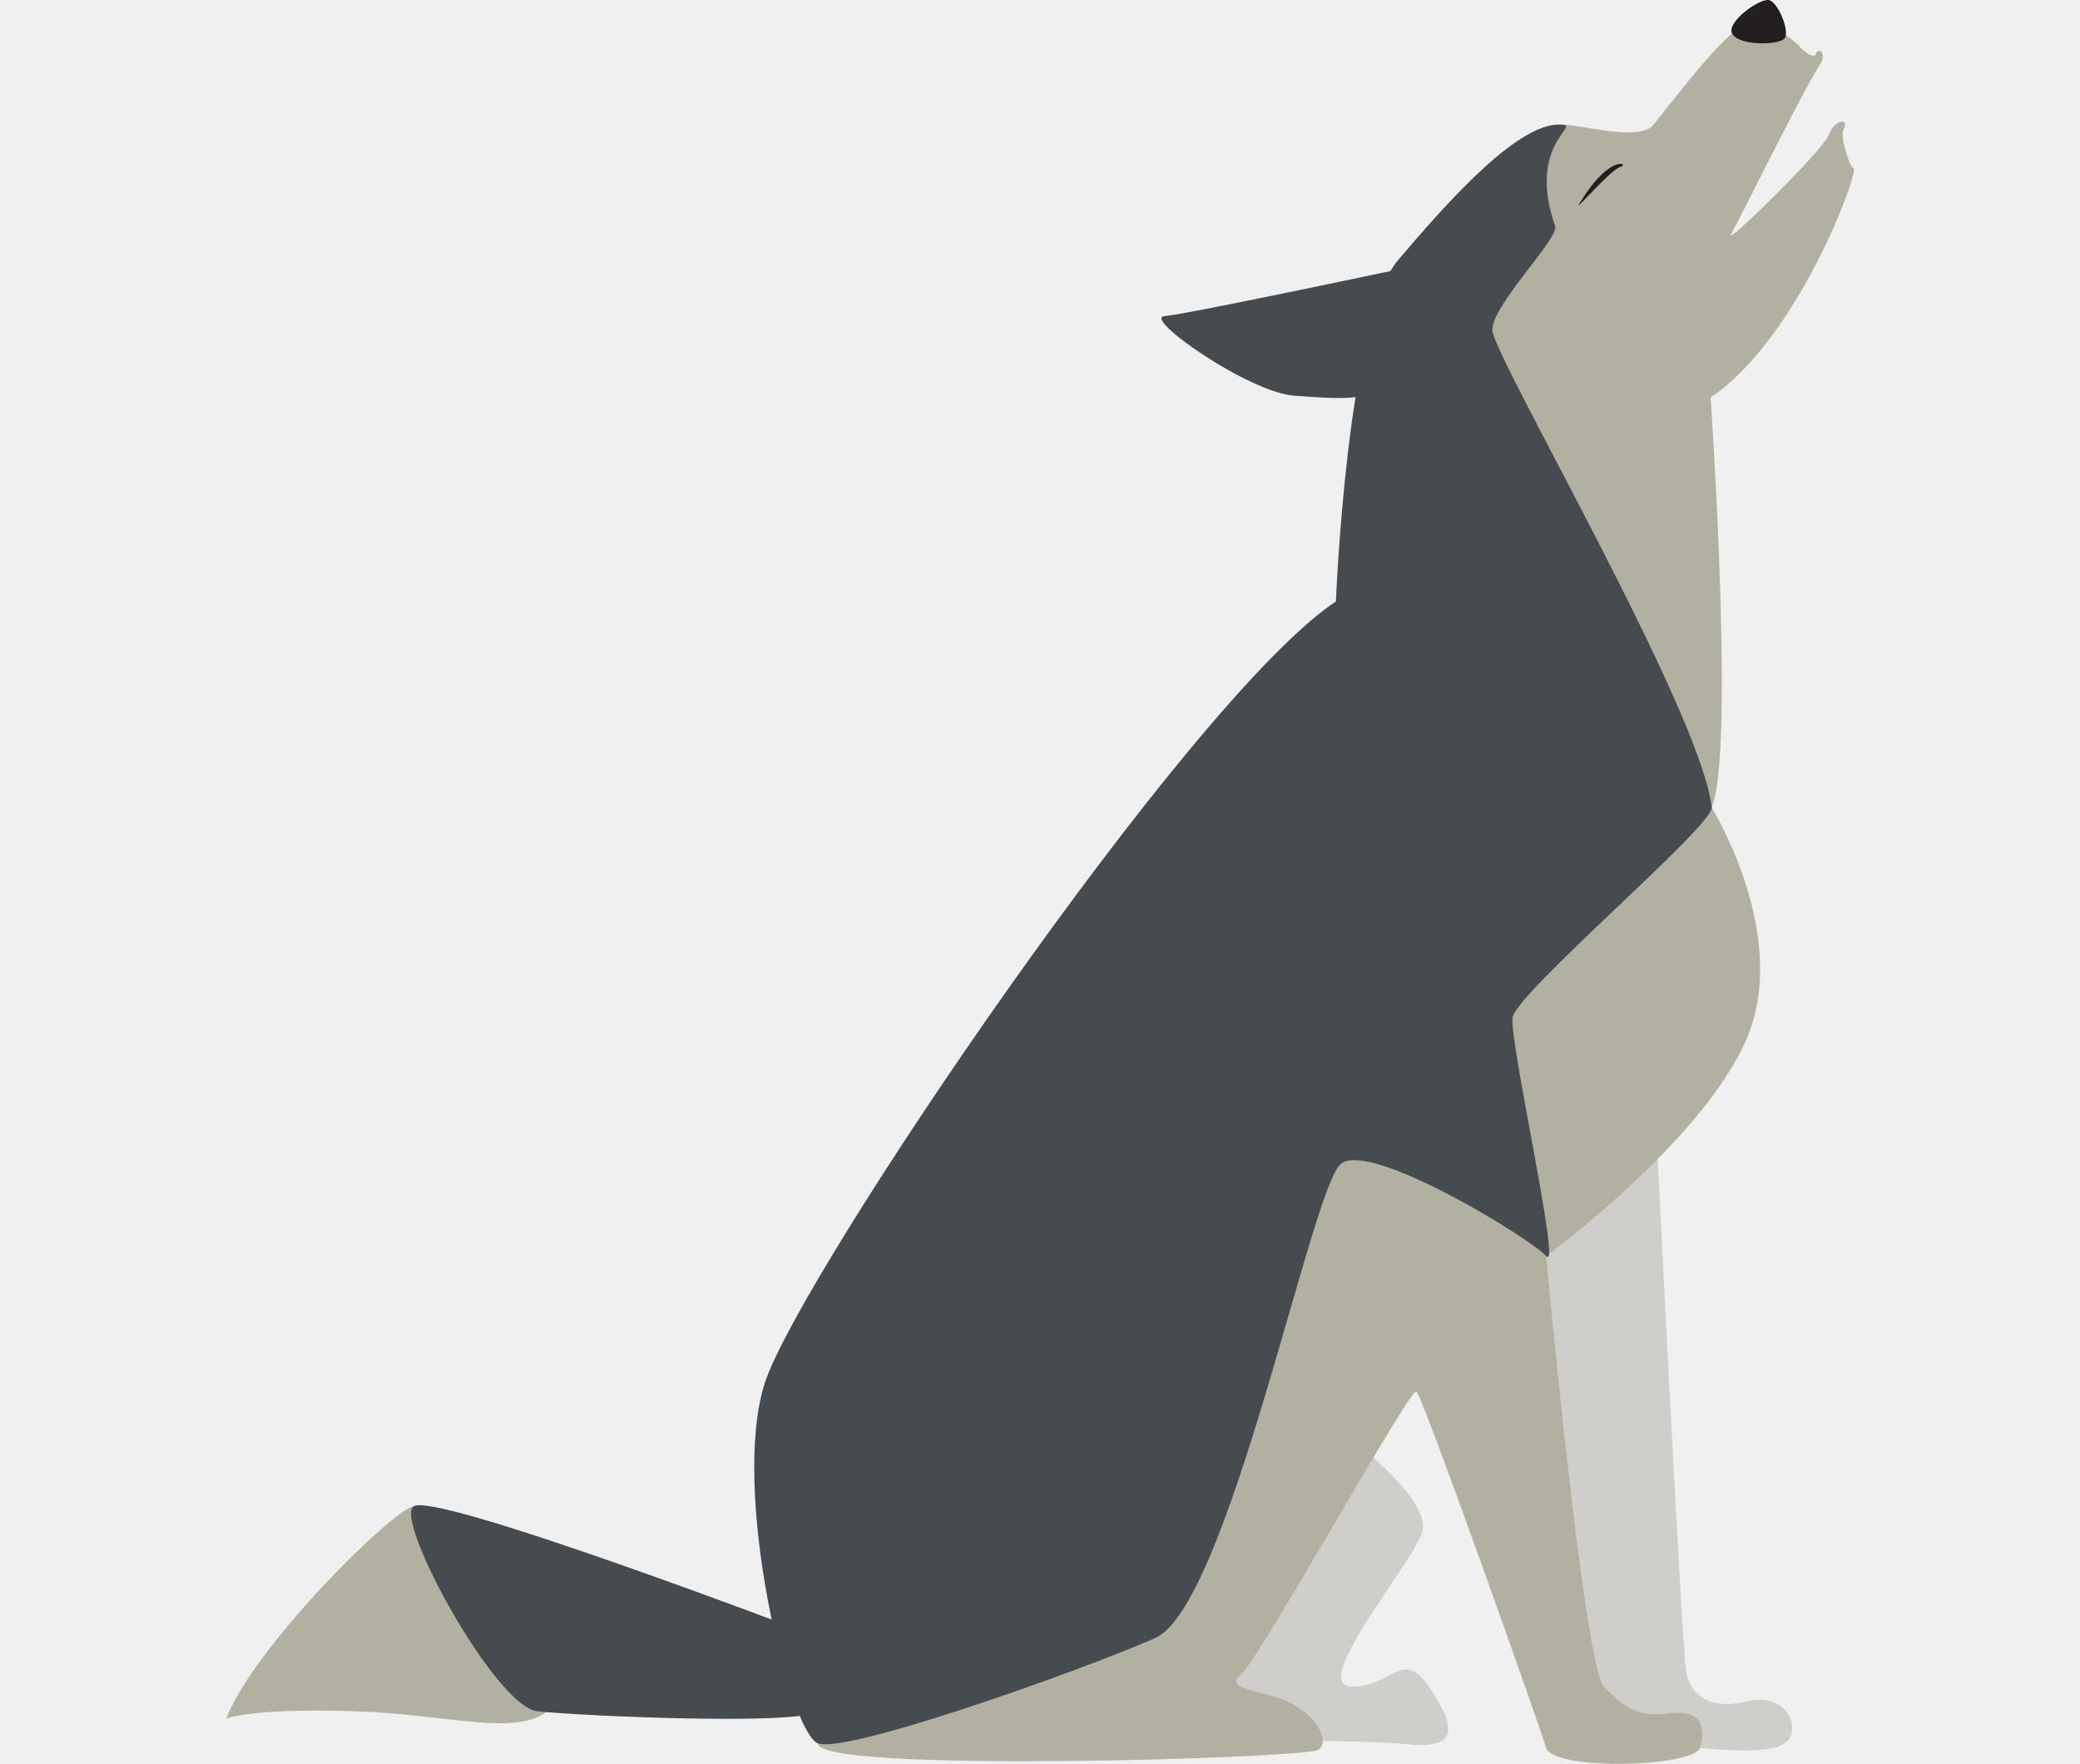
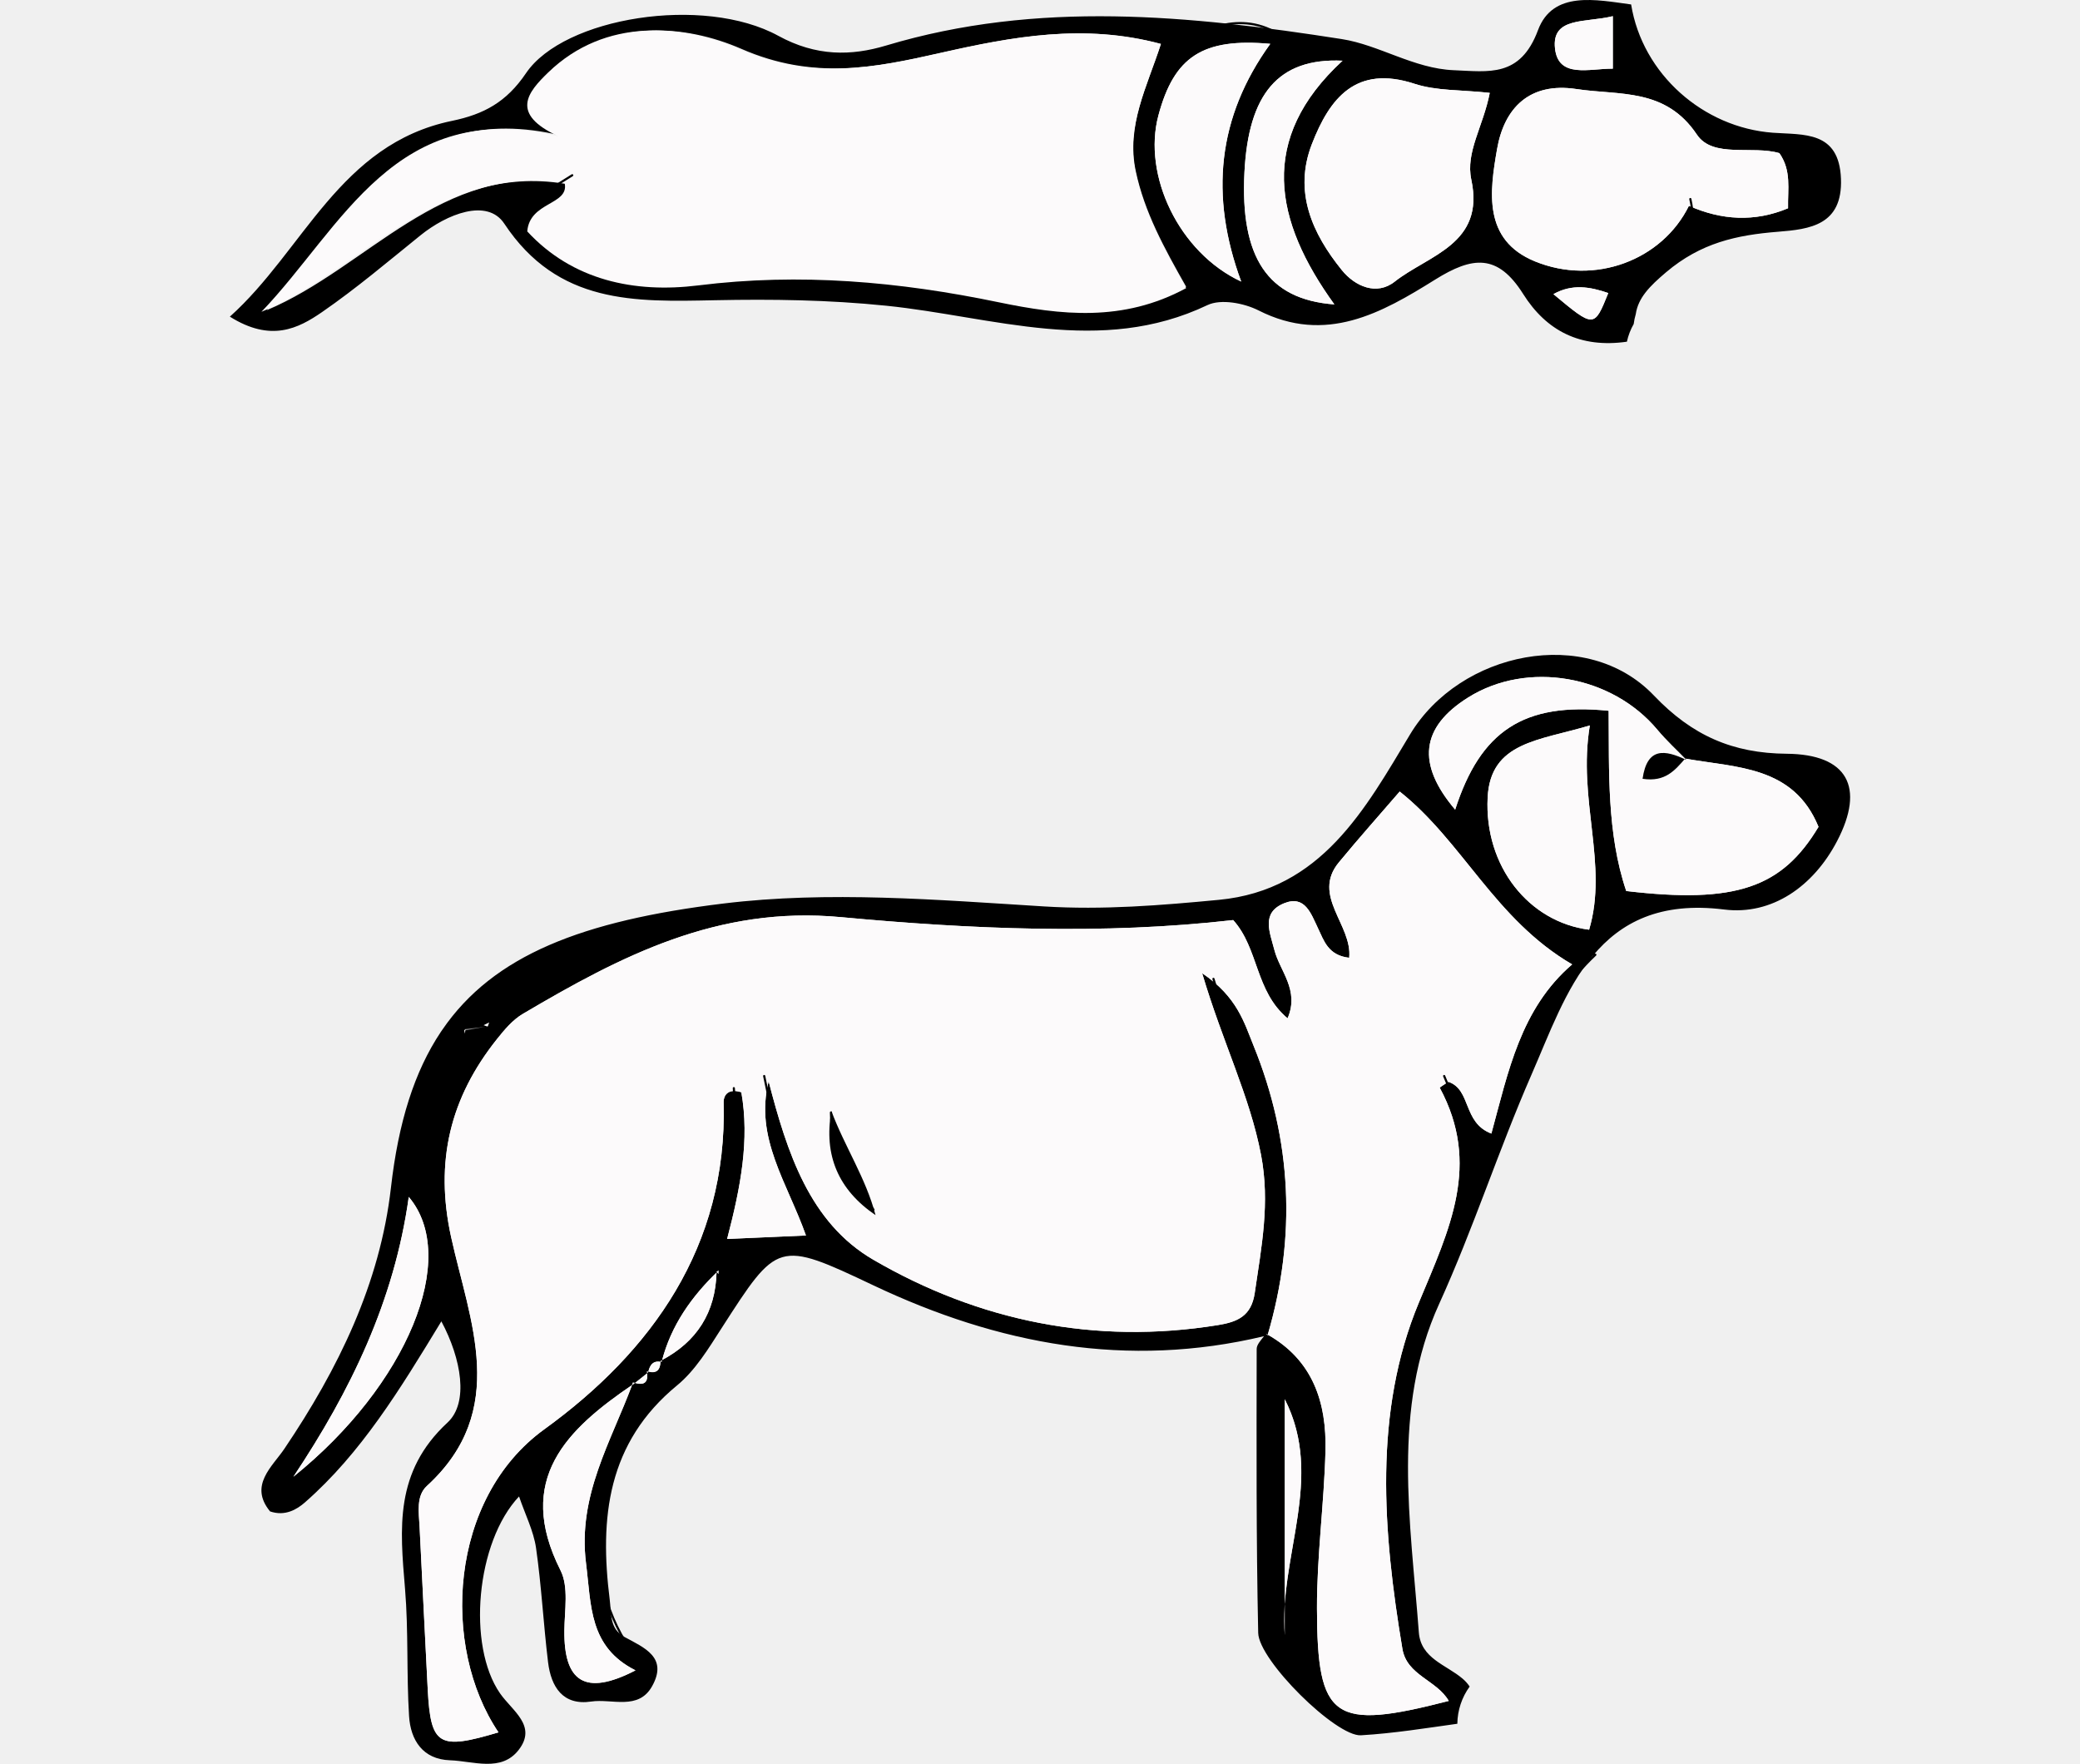
- <svg xmlns="http://www.w3.org/2000/svg" width="263" height="223" viewBox="0 0 1185.56 1284.51">
-   <g id="Layer_2" data-name="Layer 2">
-     <g id="Layer_2-2" data-name="Layer 2">
-       <path d="M1040.29,796.72s19.71,400.21,23.06,420.14,20.08,28.14,43.52,22.28,35.7,9.38,33.47,22.28-19,17.79-91.5,8.89-49.09,0-49.09,0L930.57,865.12Z" fill="#d0cecb" />
-       <path d="M808.31,1039.82s72.79,51.59,62.38,77.38-81.08,110.22-51.33,111,37.2-28.14,56.54,0S899,1274.13,861,1270.31s-116.79.1-145-12.41S808.31,1039.82,808.31,1039.82Z" fill="#d0cecb" />
-       <path d="M961.44,113.56c3.72-20.32-1.49-22.67,12.65-22.67s55,12.51,65.46,0,52.07-68.78,66.94-72.69,32.41,7.74,40.17,16.41c3.52,3.94,10.6,8.23,11.26,4.6.56-3.06,6.69-4.09,4.36,5.56-11.43,16-60.25,115.69-66.2,125.85s67.69-61.75,71.41-72.69,15.35-12.54,10.42-3.34c-2.42,4.5,3.71,25.22,7.43,28.35s-40.91,124.28-104.14,166.49c0,0,17.86,258.73.75,298.59,0,0,57.27,92.24,26,167.28S961.44,914.75,961.44,914.75,989,1214.91,1003.84,1229s23.8,21.88,47.61,18.76,26.25,10.94,22,25-106.85,17.2-112.06,0-90-256.38-94.47-259.51S752.42,1208.66,739,1219.6s16.36,10.94,35.7,20.32,29.76,28.14,20.83,34.39-366,17.2-364.49-4.69S490.58,991.36,501,978.85,788.12,636.49,817.88,575.52,847.63,366,871.43,287.87,961.44,113.56,961.44,113.56Z" fill="#b2b0a1" />
-       <path d="M881.48,190.36S699.6,229.05,683.42,230.22s61.37,55.69,94.85,58,59.13,5.28,84.8-15.24" fill="#464b4f" />
-       <path d="M974.09,90.89c10.32,1.43-26.2,15.83-6.11,73.86,3,8.72-45.78,57.26-45.78,75.44S1074,517,1082,588c1.48,13.29-142.82,135.23-145.06,153.21s35.71,186,24.55,173.52S833.5,830.34,811.93,847.53s-81.83,322-135.39,345.49-224.64,84.42-245.47,76.6-64-184.47-38.68-262.63,309.66-498.7,415.92-569c0,0,8.08-204.8,45.27-248.57S943.16,86.62,974.09,90.89Z" fill="#464b4f" />
-       <path d="M1123.88.12c-6.69-1.76-31.25,15.84-27.06,24.19,4.76,9.49,35.18,8.64,38.51,3.37s-4.75-25.8-11.45-27.56" fill="#231f20" />
-       <path d="M985.24,149c-3,5.1,23.44-25.8,30.41-27.56S1007.84,110.92,985.24,149Z" fill="#231f20" />
-       <path d="M161.79,1118.37s-12.27-22.27-25.66-21.1S21.2,1197.53,0,1251.75c0,0,16.74-7.92,92.61-5.57s127.2,22.27,148.4-7S161.79,1118.37,161.79,1118.37Z" fill="#b2b0a1" />
-       <path d="M425.12,1189.9s-276.72-105.53-289-92.63,60.25,145.39,90.38,148.91,192.65,10.55,204.55,0S425.12,1189.9,425.12,1189.9Z" fill="#464b4f" />
-     </g>
-   </g>
+ <svg xmlns="http://www.w3.org/2000/svg" width="263" height="223" viewBox="0 0 1504.42 1637.541">
+   <path d="M1445.476,699.79c-49.998-.407-87.718-16.812-123.266-54.091-62.387-65.429-180.176-40.8-226.406,36.154-41.49,69.059-82.282,144.504-177.388,153.557-53.967,5.136-107.464,9.532-162.425,6.133-99.121-6.13-200.095-14.635-297.915-2.678-130.456,15.945-213.337,47.788-260.839,117.222l-.008.014c-.416.625-.84,1.241-1.283,1.85-24.59,36.787-39.476,83.972-46.387,144.721-10.126,89.004-48.964,168.379-98.998,242.467-11.191,16.567-33.098,33.938-13.217,58.077,13.781,4.693,24.684-1.638,32.374-8.384,52.258-45.823,88.164-104.725,126.654-168.079,18.684,34.923,25.581,75.577,5.742,93.944-49.492,45.817-44.155,98.114-39.459,154.432,3.27,39.198,1.272,78.808,3.735,118.103,1.401,22.361,12.752,40.178,38.011,41.023,21.733.724,47.538,11.216,63.7-9.54,17.508-22.477-5.926-36.258-17.258-52.594-30.673-44.207-22.391-140.37,17.665-182.802,5.841,17.134,13.498,32.061,15.766,47.766,5.081,35.19,6.876,70.84,11.18,106.159,2.788,22.854,13.71,40.431,40.07,36.484,19.207-2.876,43.825,8.56,56.541-14.258,14.976-26.87-7.41-35.743-25.703-45.718-14.024-7.646-12.017-21.549-13.655-34.538-9.576-75.993-2.287-145.74,62.588-199.052,16.906-13.889,29.135-34.224,41.254-53.051,51.997-80.796,52.121-81.902,140.865-39.831,116.192,55.085,236.012,77.512,362.79,47.251-3.028,3.922-6.804,7.878-6.81,11.838-.116,87.886-.484,175.794,1.412,263.647.55,25.617,72.249,96.38,95.392,95.04,30.536-1.77,60.785-6.724,89.507-10.707a60.1,60.1,0,0,1,11.434-34.527,34.468,34.468,0,0,0-6.603-7.374c-15.188-12.934-38.763-18.615-40.588-43.032-7.671-102.551-25.386-207.571,18.846-304.807,31.857-70.034,55.217-142.987,85.698-212.735,33.013-75.547,59.712-168.382,178.995-153.474,44.37,5.546,82.879-21.502,104.838-63.562C1518.491,730.72,1501.896,700.25,1445.476,699.79ZM58.998,1371.018c53.1-79.62,93.707-163.287,107.117-259.777C213.578,1167.257,164.755,1285.99,58.998,1371.018Zm271.706,80.388c4.952,39.223,2.59,77.575,45.933,99.375-47.507,24.599-66.565,9.914-66.048-37.139.206-18.709,4.151-40.376-3.564-55.674-42.402-84.085,5.177-130.398,66.549-172.205C353.571,1339.244,322.796,1388.794,330.704,1451.407Zm45.435-167.482q5.619-4.418,11.233-8.83C388.296,1283.691,384.206,1286.221,376.138,1283.925Zm12.507-10.668c1.467-5.849,4.244-10.019,11.114-8.921C399.457,1271.858,395.975,1275.131,388.646,1273.257Zm12.791-10.724c8.593-32.113,26.925-58.162,50.395-81.01C450.832,1218.287,433.788,1245.226,401.436,1262.533Zm578.035,226.935v-190.42C1011.821,1362.466,983.696,1426.021,979.471,1489.468Zm191.835-437.032c-26.801-10.258-18.428-40.728-39.933-48.077-2.953,2.015-8.155,5.202-7.993,5.505,38.383,71.289,9.259,130.808-19.336,199.333-42.421,101.651-33.497,213.084-15.351,321.575,4.151,24.819,31.882,28.964,43.048,48.388-107.095,27.615-122.146,17.753-122.377-85.921-.11-48.666,6.622-97.31,7.9-146.026,1.173-44.851-11.555-84.236-53.59-108.059,26.616-90.977,22.488-180.735-13.206-268.411-8.582-21.078-15.062-45.237-47.703-67.21,19.149,64.622,44.268,114.158,54.683,168.712,8.505,44.526.377,85.546-5.846,128.121-3.143,21.491-15.967,26.927-34.243,29.881-114.043,18.433-221.988-3.785-319.899-60.689-59.326-34.48-80.22-100.178-97.206-165.607-13.27,52.33,17.418,94.368,34.645,143.095-24.345,1.076-47.287,2.086-73.202,3.231,12.659-48.322,20.96-92.001,13.212-136.18-11.156-3.694-16.652,1.632-16.438,9.634,3.556,133.563-66.995,231.187-166.579,303.288-88.384,63.992-96.204,201.634-42.47,281.318-55.66,16.644-62.916,12.353-65.701-39.792-2.689-50.389-4.963-100.803-7.572-151.198-.685-13.239-3.322-28.505,6.771-37.747C259.85,1309.16,222.554,1226.415,205.423,1148.43c-15.408-70.146-.815-129.239,42.479-183.583,6.958-8.736,14.66-17.96,24.056-23.506,90.996-53.703,180.768-100.536,295.33-89.868,120.794,11.249,243.317,16.509,364.301,2.733,23.911,26.625,20.277,66.092,50.508,91.189,11.236-26.176-7.173-43.728-12.24-63.337-4.288-16.611-12.584-34.686,8.992-43.437,19.377-7.856,24.943,9.512,31.507,23.242,5.502,11.519,9.435,25.157,28.937,27.343,3.077-30.481-35.193-57.543-9.614-88.563,18.755-22.746,38.408-44.76,56.513-65.773,58.534,46.453,88.513,118.779,160.121,160.485C1198.495,936.392,1186.927,995.17,1171.307,1052.435Zm90.757-189.286c-55.88-7.082-97.409-58.861-94.222-122.66,2.59-51.898,47.785-52.767,94.888-66.973C1251.183,742.759,1280.048,802.46,1262.063,863.149Zm34.458-35.914c-18.122-53.703-15.84-111.282-16.317-167.344-78.976-8.023-118.969,18.717-142.514,91.8-36.013-42.399-32.061-76.51,12.067-104.161,54.947-34.428,133.354-20.831,175.788,30.095,8.274,9.934,17.93,18.72,26.949,28.037l-1.269-1.376c47.673,8.527,100.624,6.636,123.833,63.364C1441.094,824.339,1398.087,839.175,1296.521,827.235Z" />
+   <path d="M239.283,953.102q-2.378.264-4.756.534c1.371-.256,2.72-.515,4.093-.771C238.84,952.942,239.063,953.022,239.283,953.102Z" />
+   <path d="M218.596,956.633l-.303,2.975-.595-2.805C217.993,956.746,218.299,956.691,218.596,956.633Z" />
+   <path d="M453.692,1182.866q-.789-.809-1.58-1.624c.597-.578,1.153-1.181,1.756-1.756Z" />
+   <path d="M1432.803,123.242C1368.156,118.528,1311.517,68.827,1301.072,4.14c-32.445-4.352-72.679-13.153-86.484,23.889-16.474,44.209-45.872,38.436-78.185,37.147-37.09-1.48-69.26-23.469-103.981-28.888C891.491,14.294,750.107.023,609.305,42.279c-32.402,9.723-64.86,10.23-100.082-9.033C439.823-4.715,310.092,16.028,274.968,67.948c-18.149,26.828-39.07,38.139-68.767,44.276C101.762,133.803,68.632,232.542,0,293.986c38.083,23.905,63.328,11.111,85.708-4.328,31.692-21.862,61.217-46.919,91.235-71.145,24.509-19.78,61.994-34.812,77.87-10.864,49.774,75.103,121.221,72.615,195.531,71.083,53.061-1.095,105.617-.364,159.069,5.099,98.666,10.087,198.646,46.921,298.285-.577,12.462-5.94,33.976-1.887,47.523,4.983,62.465,31.674,114.402,2.224,163.78-28.592,34.788-21.711,58.111-24.31,81.841,13.32,21.57,34.2,52.958,50.475,96.304,44.273a57.823,57.823,0,0,1,6.304-16.41,59.448,59.448,0,0,1,1.936-9.243c2.219-15.097,12.899-25.92,28.144-38.83,32.21-27.287,65.405-34.54,104.008-37.603,29.317-2.327,59.963-6.045,58.364-49.124C1494.239,121.233,1461.195,125.312,1432.803,123.242ZM1284.08,15.025V63.747c-21.527-.2-50.556,9.399-53.684-18.68C1227.08,15.311,1258.794,21.326,1284.08,15.025ZM714.591,279.186c-91.615-19.017-183.22-27.241-277.149-15.528-59.025,7.358-116.276-4.743-157.907-49.85,2.189-27.47,38.175-24.256,34.637-44.015C196.316,150.625,128.177,248.502,34.076,288.067c74.885-78.131,123.718-198.295,274.382-162.019-45.376-20.834-28.395-40.814-9.566-59.022,52.872-51.133,124.233-44.252,176.137-21.627,66.852,29.136,123.799,17.61,185.755,3.613,66.232-14.962,132.47-27.397,203.75-8.256-12.87,39.784-32.356,75.847-23.415,118.031,8.094,38.193,26.472,71.541,46.789,107.405C829.621,297.777,772.276,291.157,714.591,279.186ZM862.163,107.11c14.568-54.395,40.916-72.105,103.867-66.41-49.108,67.993-56.437,141.131-26.993,220.718C881.167,234.494,847.288,162.654,862.163,107.11Zm79.873,52.904c3.678-72.69,31.304-106.41,91.087-103.66C954.32,128.977,969.46,204.962,1025.53,282.623,963.154,278.05,938.07,238.363,942.036,160.014Zm210.652,6.827c12.834,59.904-39.628,69.808-71.129,94.627-16.857,13.285-36.94,4.346-49.097-10.691-27.559-34.079-44.972-72.722-27.823-116.98,16.466-42.489,40.801-73.857,95.406-55.981,20.368,6.665,43.308,5.487,69.762,8.402C1163.657,117.714,1147.188,141.164,1152.688,166.841Zm76.238,106.235c17.335-9.728,33.941-6.87,50.923-1.008C1266.732,304.588,1266.732,304.588,1228.927,273.076Zm217.854-79.727c-31.064,13.034-61.916,11.111-92.05-2.268-24.755,50.364-87.398,74.348-143.021,51.553-48.474-19.864-41.93-64.954-35.13-104.177,6.601-38.067,30.007-62.433,73.731-55.792,40.081,6.088,82.61-1.316,111.859,42.356,14.808,22.104,51.632,9.761,76.548,17.151C1450.081,158.518,1446.409,175.07,1446.781,193.349Z" />
+   <path d="M963.496,1239.805c26.83-91.198,22.753-181.177-13.027-269.063-8.582-21.078-15.061-45.236-47.702-67.21,19.148,64.622,44.266,114.157,54.684,168.71,8.504,44.527.376,85.55-5.849,128.123-3.143,21.492-15.965,26.928-34.243,29.882-114.042,18.431-221.987-3.787-319.897-60.691-59.327-34.48-80.222-100.178-97.207-165.605-13.269,52.33,17.419,94.368,34.645,143.095L461.7,1150.277c12.656-48.323,20.959-92.001,13.21-136.182-11.156-3.692-16.651,1.633-16.438,9.636,3.556,133.562-66.995,231.187-166.576,303.286-88.385,63.993-96.204,201.634-42.472,281.317-55.661,16.646-62.914,12.355-65.699-39.79-2.692-50.391-4.964-100.804-7.574-151.199-.686-13.239-3.321-28.504,6.772-37.747,76.929-70.439,39.633-153.183,22.502-231.169-15.408-70.144-.814-129.237,42.477-183.583,6.958-8.736,14.661-17.961,24.056-23.506,90.997-53.704,180.767-100.537,295.33-89.867,120.797,11.25,243.32,16.51,364.303,2.732,23.913,26.626,20.279,66.092,50.508,91.19,11.237-26.176-7.173-43.728-12.238-63.338-4.29-16.608-12.585-34.685,8.992-43.435,19.376-7.857,24.941,9.511,31.505,23.243,5.504,11.517,9.436,25.157,28.939,27.342,3.076-30.481-35.193-57.543-9.615-88.564,18.757-22.748,38.406-44.76,56.515-65.774,58.533,46.455,88.511,118.779,160.12,160.484-47.818,41.039-59.388,99.817-75.007,157.082-26.801-10.26-18.428-40.73-39.934-48.079-2.952,2.015-8.154,5.205-7.992,5.506,38.383,71.289,9.259,130.807-19.337,199.331-42.422,101.653-33.497,213.085-15.35,321.577,4.151,24.819,31.883,28.963,43.048,48.387-107.093,27.615-122.144,17.753-122.377-85.92-.109-48.666,6.624-97.311,7.899-146.027,1.19-45.471-11.845-85.359-55.295-109.072C961.93,1238.078,963.496,1239.805,963.496,1239.805Zm-404.98-208.311c-7.374,41.238,6.682,73.277,40.974,96.63C590.585,1093.874,570.747,1064.317,558.515,1031.495Z" fill="#fcfafb" />
+   <path d="M1351.226,704.284c47.674,8.527,100.626,6.637,123.835,63.365-33.968,56.69-76.974,71.526-178.54,59.587-18.122-53.703-15.84-111.284-16.316-167.345-78.978-8.023-118.969,18.718-142.513,91.802-36.014-42.399-32.062-76.513,12.066-104.162,54.947-34.428,133.353-20.832,175.786,30.095,8.277,9.934,17.931,18.72,26.799,27.874-19.953-9.449-36.388-12.102-40.648,17.529C1332.926,726.308,1341.853,714.891,1351.226,704.284Z" fill="#fcfafb" />
+   <path d="M1262.729,673.516c-11.547,69.243,17.318,128.944-.665,189.633-55.88-7.081-97.409-58.861-94.224-122.66C1170.432,688.592,1215.628,687.72,1262.729,673.516Z" fill="#fcfafb" />
+   <path d="M374.277,1283.285c-19.788,54.541-51.595,104.605-43.574,168.123,4.953,39.22,2.591,77.573,45.933,99.375-47.506,24.596-66.564,9.913-66.047-37.139.206-18.709,4.15-40.375-3.564-55.675-42.844-84.966,6.157-131.37,68.546-173.436C375.661,1284.622,374.277,1283.285,374.277,1283.285Z" fill="#fcfafb" />
+   <path d="M58.998,1371.019c53.099-79.62,93.707-163.288,107.118-259.776C213.579,1167.256,164.756,1285.989,58.998,1371.019Z" fill="#fcfafb" />
+   <path d="M979.472,1299.047c37.279,73.086-5.803,146.354,0,219.429Z" fill="#fcfafb" />
+   <path d="M451.933,1180.748c-.92,37.909-18.472,65.35-52.052,82.705l.983,1.049c8.587-34,28.047-61.221,53.004-85.015Z" fill="#fcfafb" />
+   <path d="M239.474,952.936l1.302-3.681q-2.594,1.265-5.189,2.531c1.232.438,2.464.877,3.406,1.215C238.702,952.901,239.474,952.936,239.474,952.936Z" fill="#fff" />
+   <path d="M217.552,956.783c7.153-1.331,14.306-2.661,21.69-3.919.232.072-.54.037-.25.137-6.564.87-13.418,1.64-20.271,2.41Z" fill="#878787" />
+   <path d="M453.868,1179.487l-.175,3.38a22.616,22.616,0,0,1-1.789-1.994A22.593,22.593,0,0,1,453.868,1179.487Z" fill="#fff" />
+   <path d="M218.721,955.411l-.428,4.198s-.595-2.806-.668-2.816A16.347,16.347,0,0,1,218.721,955.411Z" fill="#fff" />
+   <path d="M388.308,1274.229c1.542-6.645,4.383-11.617,12.548-9.734.007.007-.975-1.04-.976-1.042-.036,8.812-3.898,12.511-12.752,9.538Z" fill="#fcfafb" />
+   <path d="M387.128,1272.991c1.999,11.026-2.762,13.863-12.762,10.378-.089-.083,1.294,1.253,1.205,1.164,4.208-3.469,8.506-6.848,12.771-10.266C388.308,1274.229,387.128,1272.991,387.128,1272.991Z" fill="#fcfafb" />
+   <path d="M305.224,126.593c-45.628-20.949-28.553-41.042-9.62-59.352,53.168-51.419,124.925-44.496,177.12-21.747,67.227,29.3,124.489,17.709,186.792,3.634,66.602-15.046,133.207-27.55,204.885-8.302-12.939,40.004-32.535,76.271-23.544,118.691,8.139,38.405,26.62,71.939,47.05,108.002-58.612,31.763-116.278,25.107-174.285,13.067-92.127-19.122-184.24-27.393-278.696-15.615-59.353,7.401-116.923-4.769-158.788-50.127,2.202-27.621,38.386-24.391,34.83-44.258C192.457,151.309,123.938,249.73,29.31,289.518,104.613,210.95,153.718,90.115,305.224,126.593Z" fill="#fcfafb" />
+   <path d="M1354.732,191.082c-24.756,50.363-87.398,74.348-143.02,51.553-48.474-19.865-41.931-64.954-35.13-104.179,6.6-38.064,30.007-62.431,73.731-55.791,40.079,6.087,82.61-1.316,111.86,42.356,14.806,22.105,51.631,9.762,76.546,17.152,11.364,16.343,7.691,32.897,8.064,51.176C1415.717,206.382,1384.865,204.461,1354.732,191.082Z" fill="#fcfafb" />
+   <path d="M1169.808,86.22c-6.152,31.494-22.621,54.944-17.119,80.621,12.835,59.904-39.628,69.808-71.128,94.629-16.859,13.284-36.94,4.345-49.099-10.691-27.558-34.079-44.972-72.724-27.823-116.979,16.466-42.49,40.801-73.859,95.405-55.984C1120.414,84.484,1143.355,83.304,1169.808,86.22Z" fill="#fcfafb" />
+   <path d="M966.03,40.699c-49.107,67.994-56.435,141.132-26.991,220.719-57.872-26.923-91.751-98.763-76.875-154.307C876.732,52.714,903.078,35.004,966.03,40.699Z" fill="#fcfafb" />
+   <path d="M1025.529,282.624c-62.375-4.572-87.458-44.26-83.493-122.609,3.679-72.69,31.303-106.412,91.085-103.66C954.322,128.976,969.461,204.962,1025.529,282.624Z" fill="#fcfafb" />
+   <path d="M1284.08,15.024V63.748c-21.527-.2-50.555,9.4-53.684-18.68C1227.08,15.309,1258.793,21.326,1284.08,15.024Z" fill="#fcfafb" />
+   <path d="M1228.927,273.076c17.336-9.729,33.941-6.87,50.923-1.008C1266.731,304.587,1266.731,304.587,1228.927,273.076Z" fill="#fcfafb" />
+   <path d="M558.515,1031.495c12.231,32.822,32.07,62.379,40.974,96.63C565.198,1104.772,551.141,1072.733,558.515,1031.495Z" />
+   <path d="M1351.226,704.284c-9.373,10.607-18.3,22.024-39.53,18.744,4.261-29.631,20.695-26.978,40.648-17.529C1352.495,705.66,1351.226,704.284,1351.226,704.284Z" />
+   <path d="M870.095,35.698C800.149,9.081,728.36,22.369,660.8,38.043c-61.471,14.261-115.651,25.689-177.886-.854C390.954-2.032,321.091,21.116,268.721,96.808c-5.017,7.251-7.111,16.176-17.094,16.044C127.241,111.209,89.879,226.179,9.325,287.749c45.499,34.364,70.151-8.363,97.824-21.96,28.018-13.766,45.794-47.762,73.512-62.923,28.409-15.539,59.559-31.023,89.38,13.829,33.828,50.877,94.962,61.307,152.67,55.49,108.588-10.945,214.762-.262,320.349,23.171,56.369,12.51,109.018,1.328,160.167-22.21" fill="none" stroke="#000" stroke-linecap="round" stroke-linejoin="round" stroke-width="2" />
+   <path d="M1134.855,1591.349c-55.726,5.495-112.411,28.989-137.043-39.932" fill="none" stroke="#000" stroke-linecap="round" stroke-linejoin="round" stroke-width="2" />
+   <path d="M1166.924,796.055c21.041,44.78,48.509,82.945,100.944,90.347-47.393,44.928-69.185,104.19-88.375,164.982-11.298,67.326-56.395,112.423-78.943,180.067-22.548,90.192-11.274,191.659-11.274,281.852,11.274,22.548,33.822,45.096,46.179,64.1" fill="none" stroke="#000" stroke-linecap="round" stroke-linejoin="round" stroke-width="2" />
+   <path d="M913.257,908.796c16.524,56.486,43.063,108.619,54.663,168.348,9.729,50.093-7.852,90.951-9.84,136.04-1.069,24.227-24.175,25.327-39.293,27.425-118.31,16.418-230.305-3.883-332.225-67.278-63.511-39.504-76.848-107.594-90.445-174.342" fill="none" stroke="#000" stroke-linecap="round" stroke-linejoin="round" stroke-width="2" />
+   <path d="M552.487,1156.825c-48.138-4.359-77.546,12.845-97.977,61.098-15.468,36.532-50.231,64.991-76.82,96.698-53.747,64.091-48.153,183.9,14.489,239.612-20.957,18.969-48.73,25.918-70.125,17.905-25.855-9.684-24.75-40.401-23.152-65.811,2.721-43.272-5.796-84.376-22.629-124.02" fill="none" stroke="#000" stroke-linecap="round" stroke-linejoin="round" stroke-width="2" />
+   <path d="M1031.635,880.611c-10.545-19.193-21.089-38.385-31.448-57.239-147.39,46.742-295.151,20.615-442.067,17.968-65.257-1.176-130.649-.977-191.656,27.997" fill="none" stroke="#000" stroke-linecap="round" stroke-linejoin="round" stroke-width="2" />
+   <path d="M975.264,1269.566c25.297,15.536,33.687,39.917,33.67,67.644-.043,70.282-18.437,138.662-14.819,209.389-32.153-30.889-41.658-186.137-24.488-277.034" fill="none" stroke="#000" stroke-linecap="round" stroke-linejoin="round" stroke-width="2" />
+   <path d="M270.635,1371.033c-60.132,52.554-62.592,155.864-5.23,237.333-16.84,39.703-50.917,17.305-73.356,14.046-24.318-3.533-16.974-33.868-17.119-54.084-.367-51.01-.182-101.853-10.831-152.319-4.545-21.539,4.566-40.607,21.744-56.506,41.825-38.713,41.57-85.553,22.785-135.033" fill="none" stroke="#000" stroke-linecap="round" stroke-linejoin="round" stroke-width="2" />
+   <path d="M1454.412,711.5c-57.074-4.74-109.413-16.93-147.208-67.159-28.792-38.265-137.871-29.378-173.867-.194-48.917,39.66-45.068,76.616,11.038,129.36" fill="none" stroke="#000" stroke-linecap="round" stroke-linejoin="round" stroke-width="2" />
+   <path d="M1262.753,880.611c30.465-31.781,23.329-74.606,13.901-106.205-10.33-34.615-5.843-64.485-2.132-101.411-41.059-18.141-72.36,4.027-101.675,27.587-29.06,23.356-17.244,54.755-11.56,84.199" fill="none" stroke="#000" stroke-linecap="round" stroke-linejoin="round" stroke-width="2" />
+   <path d="M986.058,41.22c-34.973-32.854-78.836-19.572-102.897,2.232C844.217,78.743,834,136.183,855.814,183.745c17.928,39.088,26.893,101.672,97.111,89.401" fill="none" stroke="#000" stroke-linecap="round" stroke-linejoin="round" stroke-width="2" />
+   <path d="M163.532,1089.181c-20.518,108.23-60.858,208.232-131.871,295.457,35.62,20.208,45.278-6.57,58.168-19.658,44.589-45.275,70.131-104.684,111.446-153.245,17.861-20.993-1.694-56.689-10.756-82.677-18.491-53.031-5.556-102.274,6.835-152.618" fill="none" stroke="#000" stroke-linecap="round" stroke-linejoin="round" stroke-width="2" />
+   <path d="M1190.374,79.874c-32.457,45.981-33.906,96.555-22.484,147.01-49.613,13.261-87.394,51.095-137.437,63.695-37.544,9.453-59.914-.444-77.965-33.763C922.631,201.711,924.775,146.211,947.87,91.114c22.702-54.161,54.697-59.44,110.465-34.419C1106.607,78.353,1159.817,80.627,1212.462,68.83" fill="none" stroke="#000" stroke-linecap="round" stroke-linejoin="round" stroke-width="2" />
+   <path d="M1465.686,717.137c34.921,47.261,24.003,79.77-33.697,107.366-45.507,21.764-93.541,15.47-141.051,16.649" fill="none" stroke="#000" stroke-linecap="round" stroke-linejoin="round" stroke-width="2" />
+   <path d="M1223.506,63.308c27.901,16.075,58.515,10.455,87.545,11.079-5.474-19.555-10.998-39.286-18.451-65.908-30.789,2.706-79.52-15.931-74.615,54.829" fill="none" stroke="#000" stroke-linecap="round" stroke-linejoin="round" stroke-width="2" />
+   <path d="M1046.8,63.308c-71.078,61.196-88.923,115.451-5.522,215.36" fill="none" stroke="#000" stroke-linecap="round" stroke-linejoin="round" stroke-width="2" />
+   <path d="M1289.771,262.102c-28.377-9.662-56.082-9.239-85.092,3.153,34.7,36.345,34.7,36.345,79.57,46.545,19.593-10.748-4.419-32.396,11.044-44.176" fill="none" stroke="#000" stroke-linecap="round" stroke-linejoin="round" stroke-width="2" />
+   <path d="M467.932,1010.263c10.87,140.357-62.521,237.798-163.369,321.438-10.182,8.445-18.895,18.663-28.291,28.058" fill="none" stroke="#000" stroke-linecap="round" stroke-linejoin="round" stroke-width="2" />
+   <path d="M1455.432,135.095c-52.916,2.567-95.093-20.638-132.529-55.22" fill="none" stroke="#000" stroke-linecap="round" stroke-linejoin="round" stroke-width="2" />
+   <path d="M1093.642,711.5l-84.555,107.104" fill="none" stroke="#000" stroke-linecap="round" stroke-linejoin="round" stroke-width="2" />
+   <path d="M198.331,971.024c24.686,9.348,15.984,28.108-.977,39.239" fill="none" stroke="#000" stroke-linecap="round" stroke-linejoin="round" stroke-width="2" />
+   <path d="M355.191,880.611c-54.23,18.804-109.57,39.682-153.208,78.21" fill="none" stroke="#000" stroke-linecap="round" stroke-linejoin="round" stroke-width="2" />
+   <path d="M952.716,846.789c-2.159,35.342,19.609,63.645,28.185,95.83" fill="none" stroke="#000" stroke-linecap="round" stroke-linejoin="round" stroke-width="2" />
+   <path d="M558.124,1032.811c.06,35.792,17.77,63.863,39.459,90.192" fill="none" stroke="#000" stroke-linecap="round" stroke-linejoin="round" stroke-width="2" />
+   <path d="M1367.079,206.882c30.215,10.383,59.707,9.198,88.353-5.522" fill="none" stroke="#000" stroke-linecap="round" stroke-linejoin="round" stroke-width="2" />
+   <path d="M1356.035,184.793c11.362,50.605-24.962,63.744-60.743,77.309" fill="none" stroke="#000" stroke-linecap="round" stroke-linejoin="round" stroke-width="2" />
+   <path d="M1127.464,998.989q14.092,33.822,28.185,67.644" fill="none" stroke="#000" stroke-linecap="round" stroke-linejoin="round" stroke-width="2" />
+   <path d="M253.724,931.344c-.94,23.8-26.078,31.469-33.822,50.733" fill="none" stroke="#000" stroke-linecap="round" stroke-linejoin="round" stroke-width="2" />
+   <path d="M317.889,162.705q-22.088,13.805-44.176,27.61" fill="none" stroke="#000" stroke-linecap="round" stroke-linejoin="round" stroke-width="2" />
</svg>
